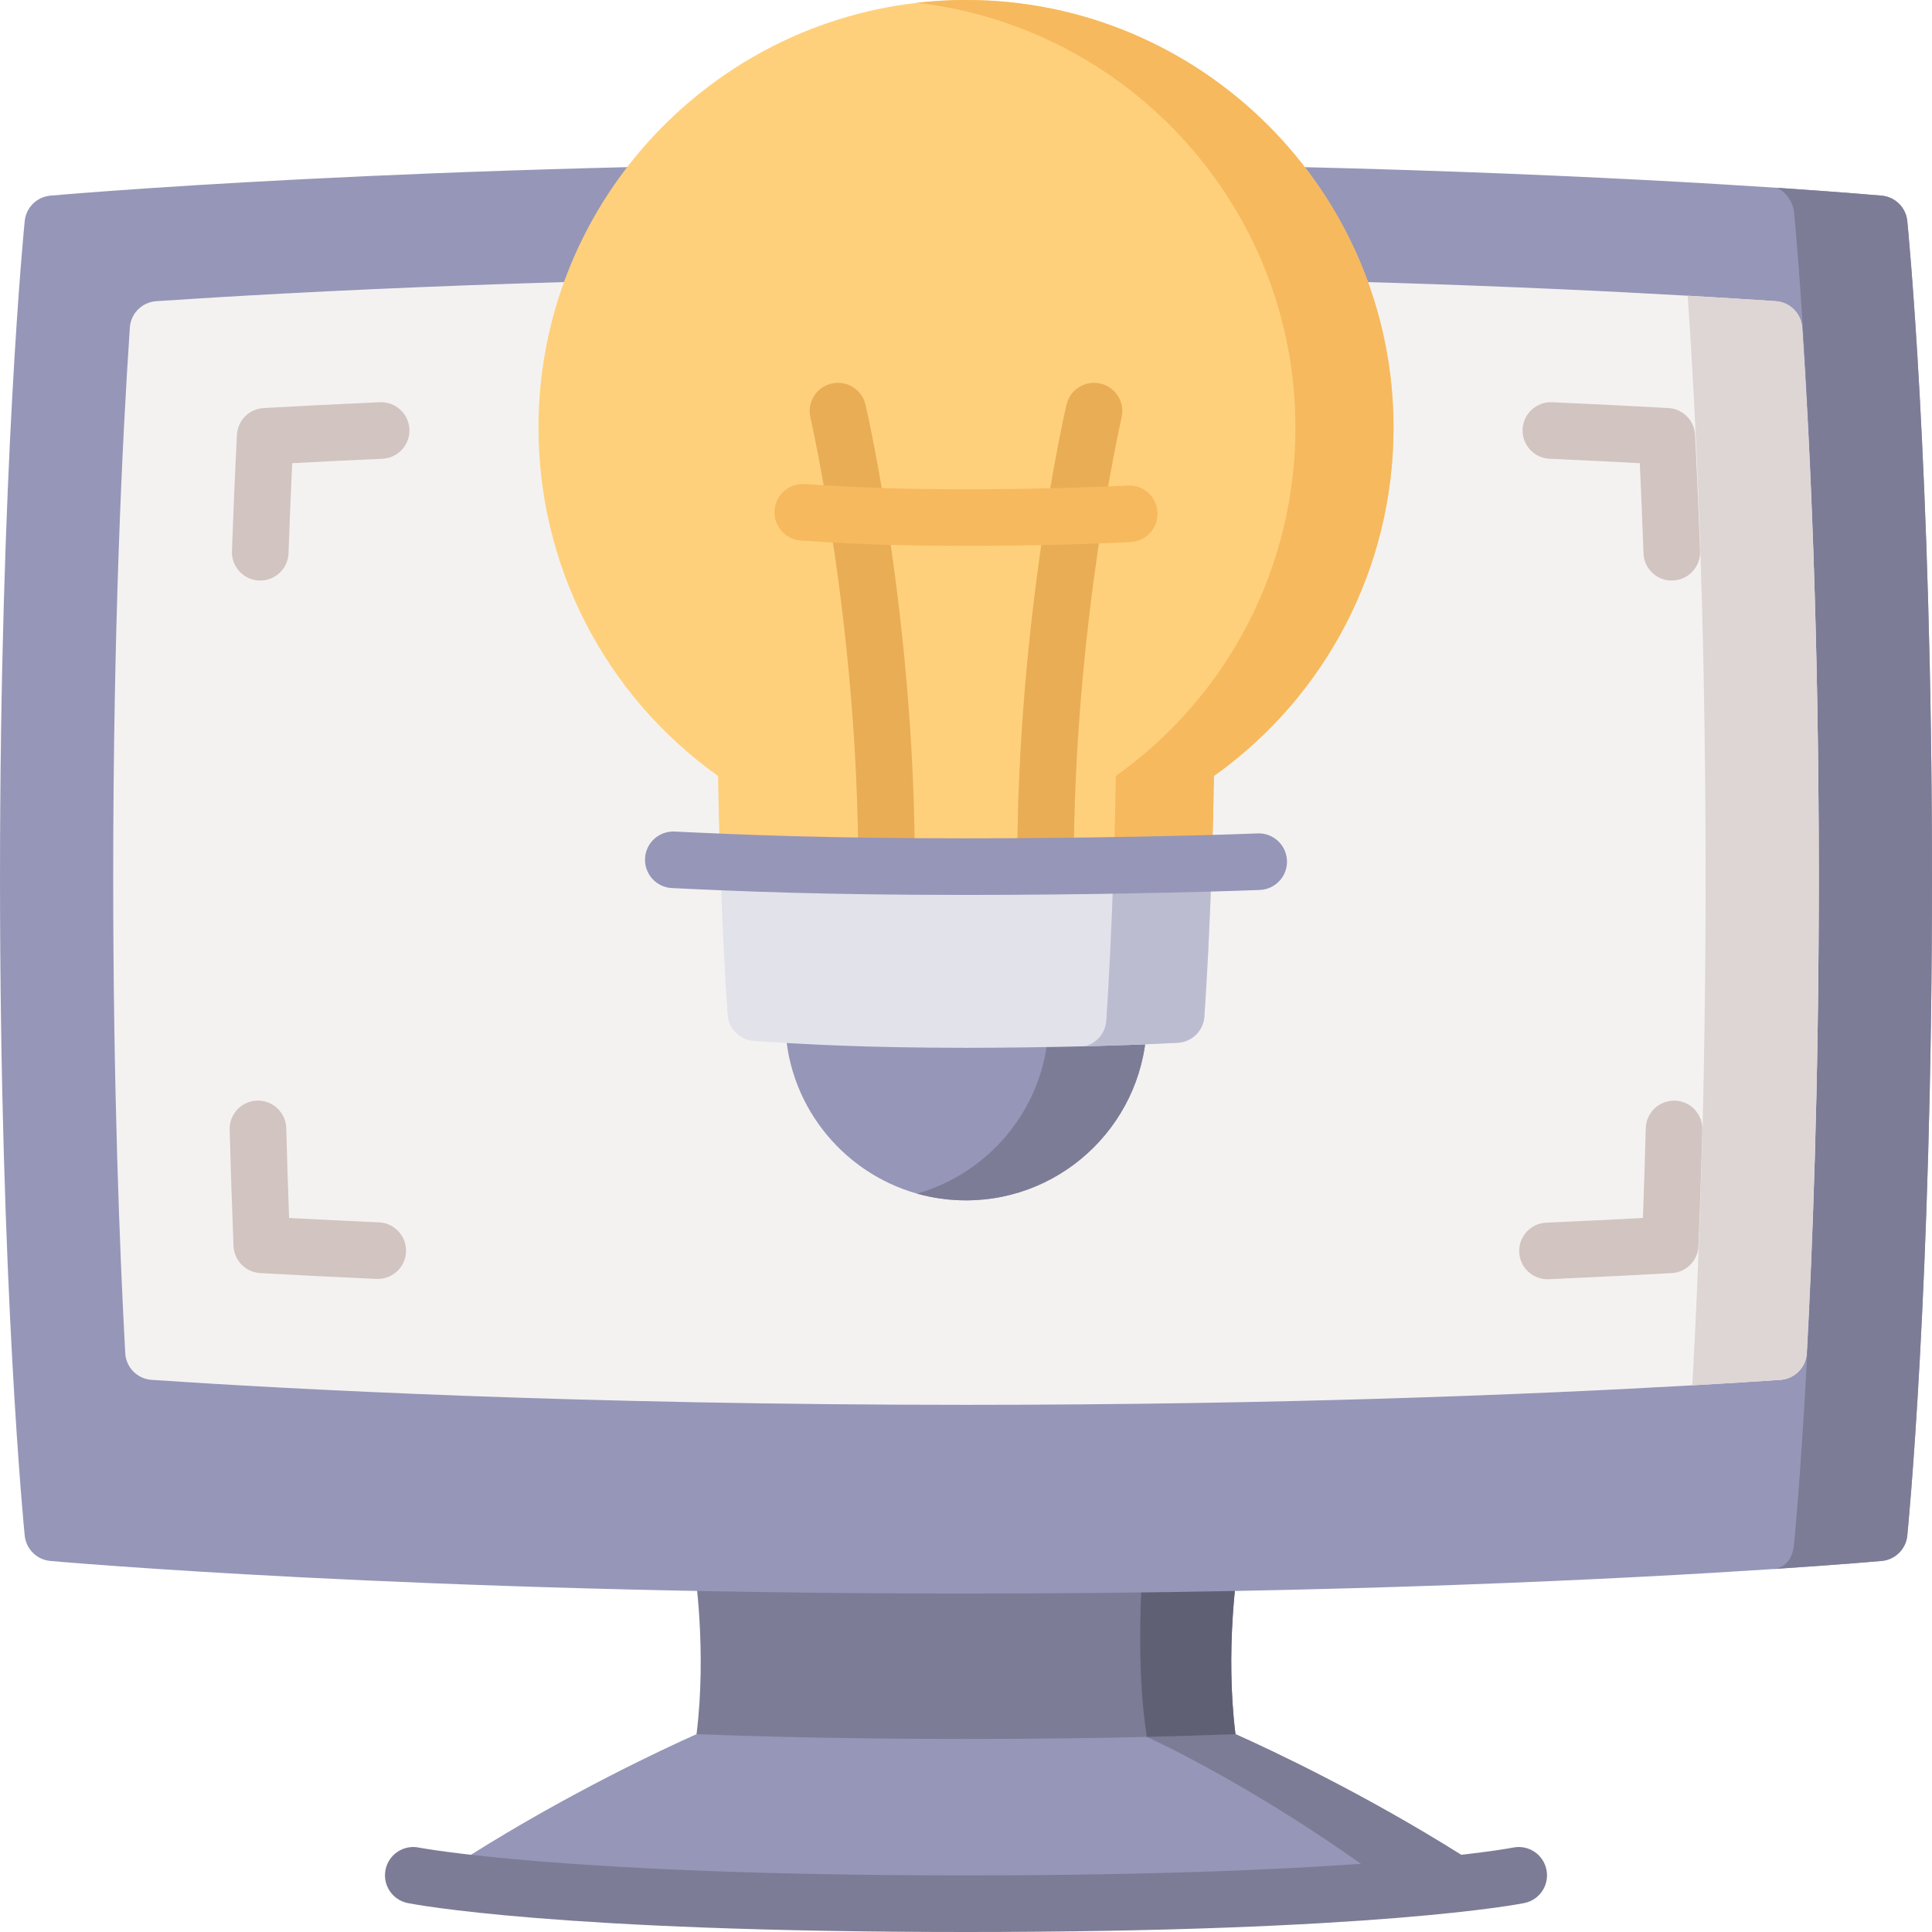
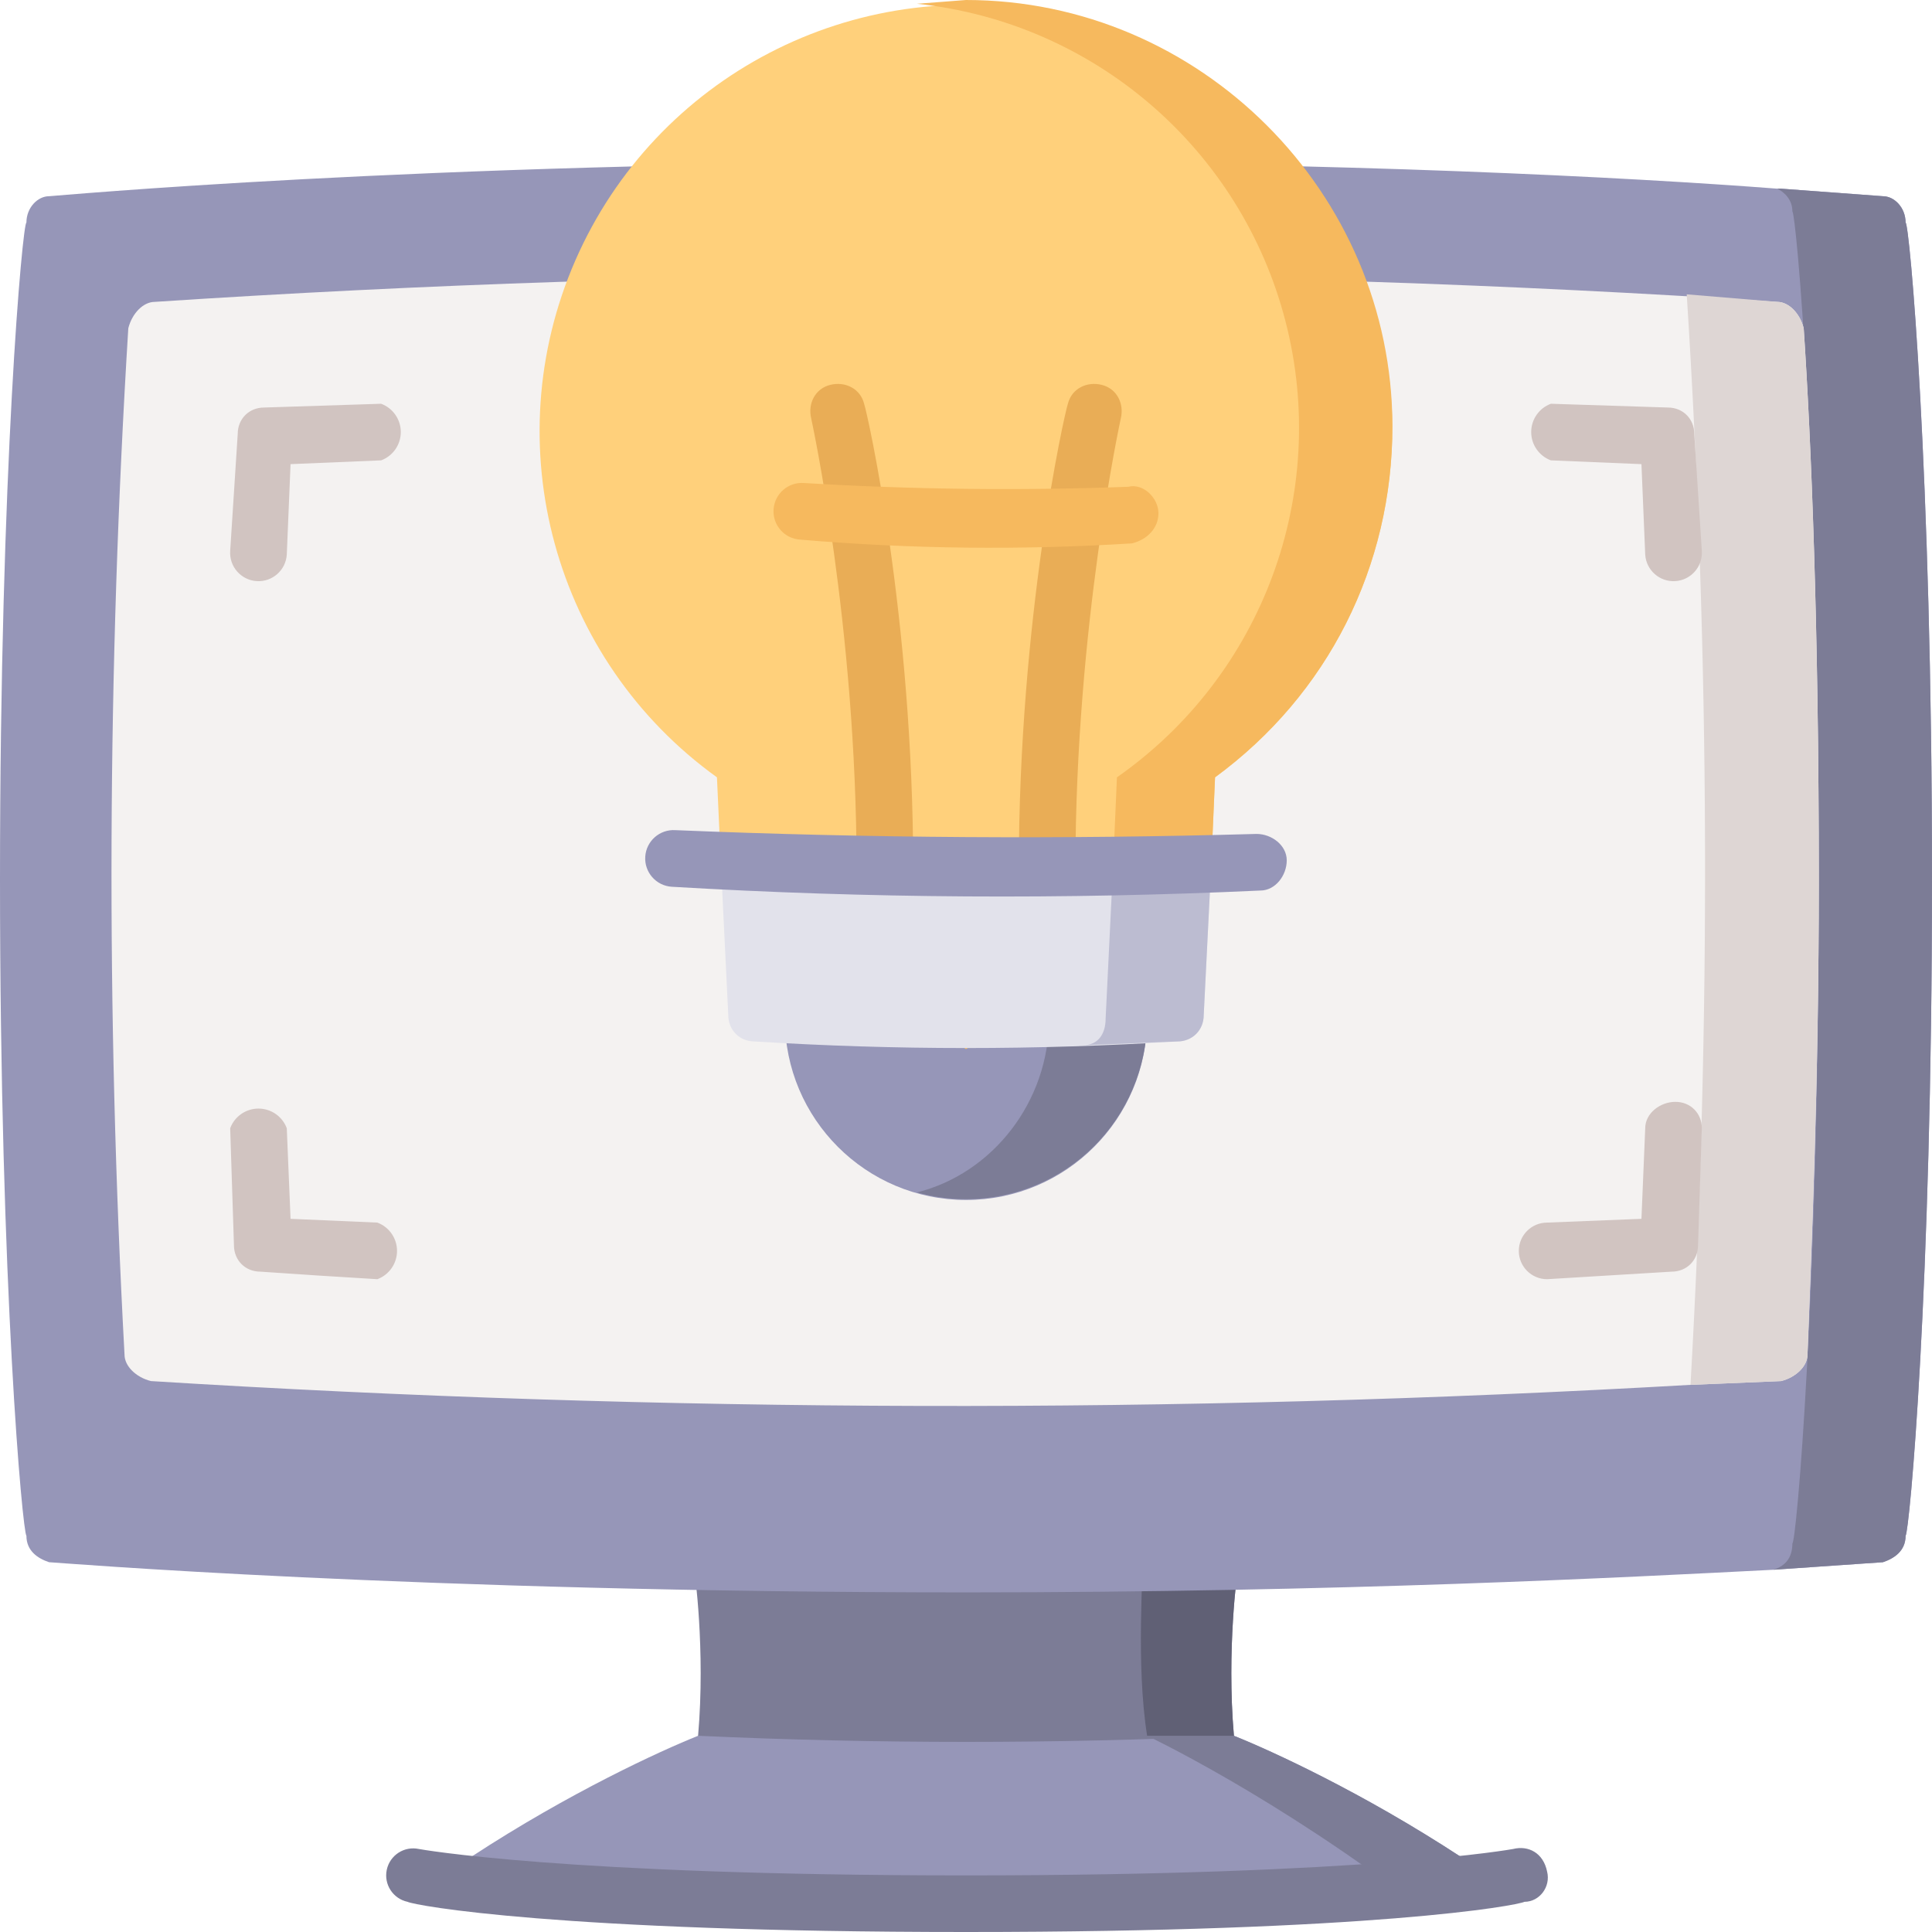
- <svg xmlns="http://www.w3.org/2000/svg" id="Layer_1" enable-background="new 0 0 512.005 512.005" height="512" viewBox="0 0 512.005 512.005" width="512">
-   <g>
-     <path d="m390.612 499.88c-.83 3.16-3.61 5.43-6.88 5.59l-7.13.37-120.22 6.16h-.76l-127.35-6.53c-3.27-.16-6.05-2.43-6.88-5.59-.82-3.17.5-6.5 3.27-8.25 26.02-16.37 50.59-27.88 59.93-32.06l71.41-47.26 46.32 30.66 25.09 16.6c9.34 4.18 33.91 15.69 59.93 32.06 2.77 1.75 4.09 5.08 3.27 8.25z" fill="#9696b8" />
-     <path d="m390.612 499.88c-.83 3.16-3.61 5.43-6.88 5.59l-7.13.37c-38.44-30.2-72.68-45.54-72.68-45.54-.88-5.51-1.37-11.44-1.6-17.33l25.09 16.6c9.34 4.18 33.91 15.69 59.93 32.06 2.77 1.75 4.09 5.08 3.27 8.25z" fill="#7c7c96" />
-     <path d="m327.982 415.6c-.04.22-3.35 21.6-.57 43.97-7.22.28-15.04.53-23.49.73-14.16.34-30.08.54-47.92.54-28.49 0-52.09-.52-71.41-1.27 2.78-22.37-.53-43.75-.57-43.98-.34-2.16.28-4.37 1.7-6.04 1.43-1.67 3.51-2.64 5.71-2.64h129.14c2.2 0 4.29.97 5.71 2.64 1.43 1.67 2.05 3.88 1.7 6.05z" fill="#7c7c96" />
-     <path d="m327.982 415.6c-.04.22-3.35 21.6-.57 43.97-7.22.28-15.04.53-23.49.73-3.04-19.12-1.4-43.3-.48-53.39h17.13c2.2 0 4.29.97 5.71 2.64 1.43 1.67 2.05 3.88 1.7 6.05z" fill="#606075" />
-     <path d="m512.002 232.76c0 109.02-6.48 173.56-6.55 174.2-.36 3.57-3.2 6.38-6.77 6.71-.31.03-10.4.93-28.83 2.15-38.79 2.56-114.55 6.49-213.85 6.49-146.49 0-241.73-8.56-242.68-8.64-3.57-.33-6.41-3.14-6.77-6.71-.07-.64-6.55-65.18-6.55-174.2 0-109.03 6.48-173.56 6.55-174.2.36-3.57 3.2-6.38 6.77-6.71.95-.08 96.19-8.64 242.68-8.64 100.23 0 176.46 4.01 214.92 6.56l.87.06c17.2 1.15 26.59 2 26.89 2.02 3.57.33 6.41 3.14 6.77 6.71.07.64 6.55 65.17 6.55 174.2z" fill="#9696b8" />
-     <path d="m505.452 58.56c.07.64 6.55 65.17 6.55 174.2 0 109.02-6.48 173.56-6.55 174.2-.36 3.57-3.2 6.38-6.77 6.71-.31.03-10.4.93-28.83 2.15 3.57-.33 5.24-2.99 5.6-6.61.07-.65 6.55-66.02 6.55-176.45 0-110.44-6.48-175.8-6.55-176.45-.28-2.83-2.07-5.4-4.53-6.54l.87.06c17.2 1.15 26.59 2 26.89 2.02 3.57.33 6.41 3.14 6.77 6.71z" fill="#7c7c96" />
-     <path d="m482.002 232.75c0 55.61-1.74 99.13-3.19 125.86-.21 3.78-3.2 6.82-6.99 7.07-6.54.44-14.35.94-23.35 1.45-41.5 2.37-108.36 5.17-192.47 5.17-102.35 0-179.15-4.14-215.82-6.62-3.79-.25-6.78-3.29-6.99-7.07-1.45-26.72-3.19-70.25-3.19-125.86 0-66.53 2.4-116.09 4.41-145.95.25-3.74 3.23-6.72 6.98-6.98 36.65-2.47 113.28-6.61 214.61-6.61 83.25 0 149.83 2.79 191.26 5.16 9 .51 16.81 1.01 23.35 1.45 3.75.26 6.73 3.24 6.98 6.98 2.01 29.87 4.41 79.44 4.41 145.95z" fill="#f4f2f1" />
-     <path d="m482.002 232.75c0 55.61-1.74 99.13-3.19 125.86-.21 3.78-3.2 6.82-6.99 7.07-6.54.44-14.35.94-23.35 1.45 1.72-30.35 3.53-76.22 3.53-134.7 0-72.72-2.8-125.94-4.74-154.06 9 .51 16.81 1.01 23.35 1.45 3.75.26 6.73 3.24 6.98 6.98 2.01 29.87 4.41 79.44 4.41 145.95z" fill="#ded6d4" />
-     <g fill="#d1c4c1">
-       <path d="m100.44 323.943c-8.055-.36-16.041-.75-23.827-1.163-.289-7.806-.541-15.785-.753-23.807-.11-4.141-3.566-7.402-7.695-7.3-4.141.109-7.409 3.555-7.3 7.695.276 10.443.62 20.815 1.023 30.831.156 3.861 3.219 6.972 7.078 7.187 9.963.554 20.327 1.073 30.805 1.542.114.005.228.007.341.007 3.988 0 7.307-3.141 7.487-7.165.184-4.137-3.021-7.642-7.159-7.827z" />
-       <path d="m100.667 106.592c-10.486.47-20.85.991-30.805 1.546-3.827.213-6.877 3.279-7.072 7.107-.506 9.939-.95 20.317-1.321 30.844-.146 4.14 3.091 7.614 7.231 7.759.09.003.179.005.269.005 4.02 0 7.348-3.187 7.49-7.236.286-8.092.614-16.092.981-23.87 7.804-.416 15.815-.808 23.899-1.17 4.138-.186 7.342-3.691 7.157-7.829-.187-4.137-3.69-7.337-7.829-7.156z" />
-       <path d="m410.666 121.577c8.084.362 16.095.754 23.899 1.17.367 7.778.696 15.778.981 23.87.143 4.05 3.47 7.236 7.49 7.236.089 0 .179-.001.269-.005 4.14-.146 7.377-3.62 7.231-7.759-.371-10.528-.815-20.905-1.321-30.844-.195-3.828-3.245-6.894-7.072-7.107-9.955-.555-20.319-1.076-30.805-1.546-4.141-.179-7.643 3.018-7.829 7.157-.185 4.137 3.019 7.643 7.157 7.828z" />
-       <path d="m443.84 291.674c-4.107-.081-7.585 3.159-7.695 7.3-.212 8.022-.464 16.001-.753 23.807-8.359.443-16.947.86-25.618 1.242-4.138.183-7.345 3.685-7.162 7.823.177 4.025 3.497 7.169 7.487 7.169.111 0 .224-.002.336-.007 11.103-.489 22.073-1.035 32.604-1.621 3.858-.214 6.922-3.326 7.078-7.187.403-10.016.747-20.388 1.023-30.831.11-4.14-3.159-7.585-7.3-7.695z" />
-     </g>
-     <path d="m409.834 495.506c-.815-4.061-4.768-6.691-8.83-5.877-.368.074-37.986 7.376-145.002 7.376-106.533 0-144.639-7.304-145.012-7.378-4.055-.812-8.005 1.821-8.82 5.879-.815 4.061 1.816 8.014 5.877 8.83 1.56.313 39.457 7.669 147.955 7.669s146.395-7.356 147.955-7.669c4.061-.816 6.692-4.769 5.877-8.83z" fill="#7c7c96" />
-     <path d="m303.922 270.18c0 26.43-21.5 47.93-47.92 47.93-4.5 0-8.87-.62-13-1.79-20.13-5.69-34.92-24.22-34.92-46.14 0-4.14 3.36-7.5 7.5-7.5h80.84c4.14 0 7.5 3.36 7.5 7.5z" fill="#9696b8" />
-     <path d="m303.922 270.18c0 26.43-21.5 47.93-47.92 47.93-4.5 0-8.87-.62-13-1.79 20.13-5.69 34.92-24.22 34.92-46.14 0-4.14-3.36-7.5-7.5-7.5h26c4.14 0 7.5 3.36 7.5 7.5z" fill="#7c7c96" />
-     <g>
-       <path d="m369.302 113.32c0 36.82-17.71 71.04-47.59 92.32-.13 8.3-.33 16.02-.56 23.13l-65.15 48.91-12.95-9.79-52.2-39.46c-.23-7.01-.43-14.62-.56-22.78-29.87-21.29-47.59-55.51-47.59-92.33 0-58.08 43.93-106.11 100.3-112.57 4.26-.5 8.6-.75 13-.75 62.47 0 113.3 50.84 113.3 113.32z" fill="#ffd07b" />
-       <path d="m369.302 113.32c0 36.82-17.71 71.04-47.59 92.32-.13 8.3-.33 16.02-.56 23.13l-65.15 48.91-12.95-9.79 52.1-39.12c.23-7.11.43-14.83.56-23.13 29.88-21.28 47.59-55.5 47.59-92.32 0-58.08-43.93-106.11-100.3-112.57 4.26-.5 8.6-.75 13-.75 62.47 0 113.3 50.84 113.3 113.32z" fill="#f6b95e" />
-     </g>
-     <g fill="#e9ad56">
-       <path d="m220.374 101.646c-4.035.937-6.546 4.966-5.61 9.001.126.546 12.672 55.381 12.672 118.865 0 4.142 3.358 7.5 7.5 7.5s7.5-3.358 7.5-7.5c0-65.279-12.528-119.962-13.061-122.258-.937-4.033-4.963-6.543-9.001-5.608z" />
-       <path d="m291.631 101.646c-4.032-.935-8.063 1.574-9.001 5.608-.533 2.295-13.061 56.979-13.061 122.258 0 4.142 3.358 7.5 7.5 7.5s7.5-3.358 7.5-7.5c0-63.484 12.546-118.319 12.672-118.865.936-4.034-1.575-8.064-5.61-9.001z" />
-     </g>
-     <path d="m321.152 228.77c-.56 17.36-1.32 31.08-1.97 40.61-.25 3.78-3.29 6.78-7.07 6.98-6.1.33-14.75.67-24.67.92-9.67.24-20.55.4-31.44.4-26.88 0-43.11-.94-56.21-1.82-3.74-.25-6.73-3.23-6.98-6.98-.64-9.51-1.41-23.19-1.96-40.45 15.08.63 35.48 1.24 65.15 1.24 13.53 0 26.93-.13 39.13-.33 9.6-.15 18.45-.35 26.02-.57z" fill="#e2e2eb" />
-     <path d="m295.132 229.34c9.6-.15 18.45-.35 26.02-.57-.56 17.36-1.32 31.08-1.97 40.61-.25 3.78-3.29 6.78-7.07 6.98-6.1.33-14.75.67-24.67.92 3.14-.74 5.52-3.47 5.74-6.79.64-9.43 1.39-24.03 1.95-41.15z" fill="#bcbcd1" />
-     <path d="m341.065 228.064c-.162-4.14-3.661-7.375-7.787-7.201-16.571.648-46.891 1.302-77.272 1.302-36.95 0-59.229-.928-77.209-1.797-4.154-.193-7.654 2.992-7.854 7.129s2.992 7.653 7.129 7.854c18.156.878 40.649 1.814 77.934 1.814 30.584 0 61.142-.66 77.858-1.314 4.139-.162 7.363-3.648 7.201-7.787z" fill="#9696b8" />
-     <path d="m306.752 135.744c-.225-4.136-3.759-7.315-7.897-7.081-9.173.5-25.98 1.005-42.85 1.005-20.465 0-32.801-.715-42.758-1.385-4.143-.285-7.708 2.846-7.987 6.979s2.846 7.709 6.979 7.987c10.2.687 22.835 1.419 43.766 1.419 17.152 0 34.291-.516 43.667-1.027 4.136-.225 7.306-3.761 7.08-7.897z" fill="#f6b95e" />
+ <svg xmlns="http://www.w3.org/2000/svg" viewBox="0 0 512 512">
+   <path d="M391 500c-1 3-4 5-7 5l-7 1-121 6-128-7a7 7 0 01-3-13c26-17 50-28 60-32l71-48 46 31 25 17c10 4 34 15 60 32 3 1 4 5 4 8z" fill="#9696b8" />
+   <path d="M391 500c-1 3-4 5-7 5l-7 1c-39-30-73-46-73-46l-2-17 25 17c10 4 34 15 60 32 3 1 4 5 4 8z" fill="#7c7c96" />
+   <path d="M328 416s-3 21-1 44a1556 1556 0 01-142 0c2-23-1-44-1-44a8 8 0 017-9h130a8 8 0 017 9z" fill="#7c7c96" />
+   <path d="M328 416s-3 21-1 44h-23c-3-19-1-43-1-53h18a8 8 0 017 9z" fill="#606075" />
+   <path d="M512 233c0 109-6 173-7 174 0 4-3 6-6 7l-29 2c-39 2-115 6-214 6-146 0-242-8-243-8-3-1-6-3-6-7-1-1-7-65-7-174S6 59 7 59c0-4 3-7 6-7 1 0 97-9 243-9 100 0 176 4 215 7h1l27 2c3 0 6 3 6 7 1 0 7 65 7 174z" fill="#9696b8" />
+   <path d="M505 59c1 0 7 65 7 174s-6 173-7 174c0 4-3 6-6 7l-29 2c3-1 5-3 5-7 1 0 7-66 7-176 0-111-6-176-7-177 0-3-2-5-4-6h1l27 2c3 0 6 3 6 7z" fill="#7c7c96" />
+   <path d="M482 233c0 55-2 99-3 126 0 3-3 6-7 7l-24 1a3421 3421 0 01-408-1c-4-1-7-4-7-7a2351 2351 0 011-272c1-4 4-7 7-7a3271 3271 0 01430 0c3 0 6 3 7 7 2 30 4 79 4 146z" fill="#f4f2f1" />
+   <path d="M482 233c0 55-2 99-3 126 0 3-3 6-7 7l-24 1a2404 2404 0 00-1-289l24 2c3 0 6 3 7 7 2 30 4 79 4 146z" fill="#ded6d4" />
+   <g fill="#d1c4c1">
+     <path d="M100 324l-23-1-1-24a8 8 0 00-15 0l1 31c0 4 3 7 7 7a2866 2866 0 0031 2 8 8 0 000-15zM101 107l-31 1c-4 0-7 3-7 7l-2 31a7 7 0 1015 1l1-24 24-1a8 8 0 000-15zM411 122l24 1 1 24a7 7 0 1015-1l-2-31c0-4-3-7-7-7l-31-1a8 8 0 000 15zM444 292c-4 0-8 3-8 7l-1 24-25 1a7 7 0 100 15l33-2c4 0 7-3 7-7l1-31c0-4-3-7-7-7z" />
  </g>
+   <path d="M410 496c-1-5-5-7-9-6 0 0-38 7-145 7s-145-7-145-7a7 7 0 00-3 14c2 1 40 8 148 8s146-7 148-8c4 0 7-4 6-8z" fill="#7c7c96" />
+   <path d="M304 270a48 48 0 01-96 0c0-4 3-7 8-7h80c5 0 8 3 8 7z" fill="#9696b8" />
+   <path d="M304 270a48 48 0 01-61 46c20-5 35-24 35-46 0-4-3-7-8-7h26c5 0 8 3 8 7z" fill="#7c7c96" />
+   <path d="M369 113c0 37-17 71-47 93l-1 23-65 49-13-10-52-40-1-22a113 113 0 11179-93z" fill="#ffd07b" />
+   <path d="M369 113c0 37-17 71-47 93l-1 23-65 49-13-10 52-39 1-23A113 113 0 00243 1l13-1c62 0 113 51 113 113z" fill="#f6b95e" />
+   <g fill="#e9ad56">
+     <path d="M220 102c-4 1-6 5-5 9 0 0 12 55 12 119a8 8 0 0015 0c0-66-12-120-13-123-1-4-5-6-9-5zM292 102c-4-1-8 1-9 5-1 3-13 57-13 123a8 8 0 0015 0c0-64 12-119 12-119 1-4-1-8-5-9z" />
+   </g>
+   <path d="M321 229l-2 40c0 4-3 7-7 7a902 902 0 01-112 0c-4 0-7-3-7-7l-2-41a1516 1516 0 00130 1z" fill="#e2e2eb" />
+   <path d="M295 229h26l-2 40c0 4-3 7-7 7l-25 1c4 0 6-3 6-7l2-41z" fill="#bcbcd1" />
+   <path d="M341 228c0-4-4-7-8-7a2221 2221 0 01-154-1 7 7 0 10-1 15 1480 1480 0 00156 1c4 0 7-4 7-8z" fill="#9696b8" />
+   <path d="M307 136c0-4-4-8-8-7a884 884 0 01-86-1 7 7 0 10-1 15 597 597 0 0088 1c4-1 7-4 7-8z" fill="#f6b95e" />
</svg>
